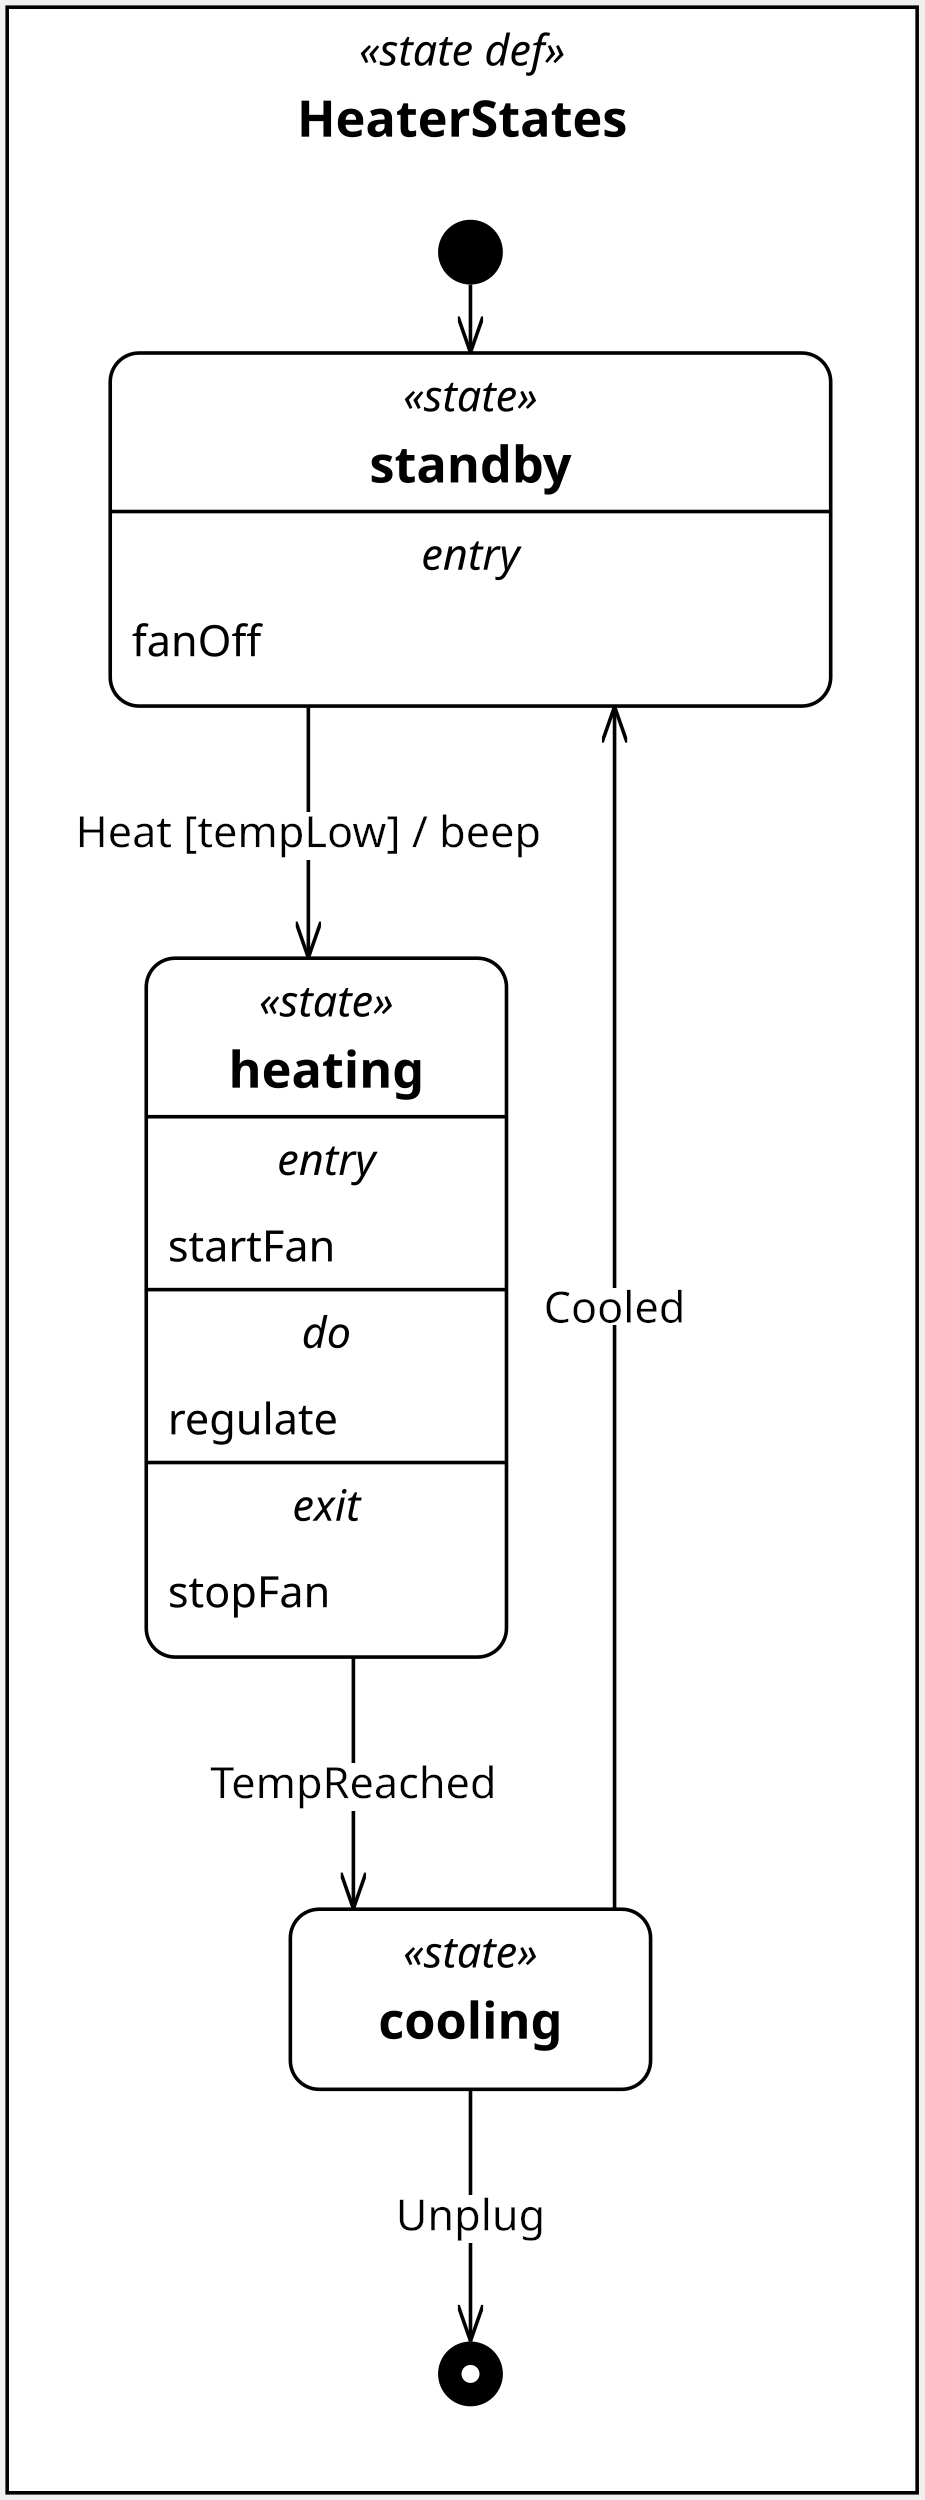
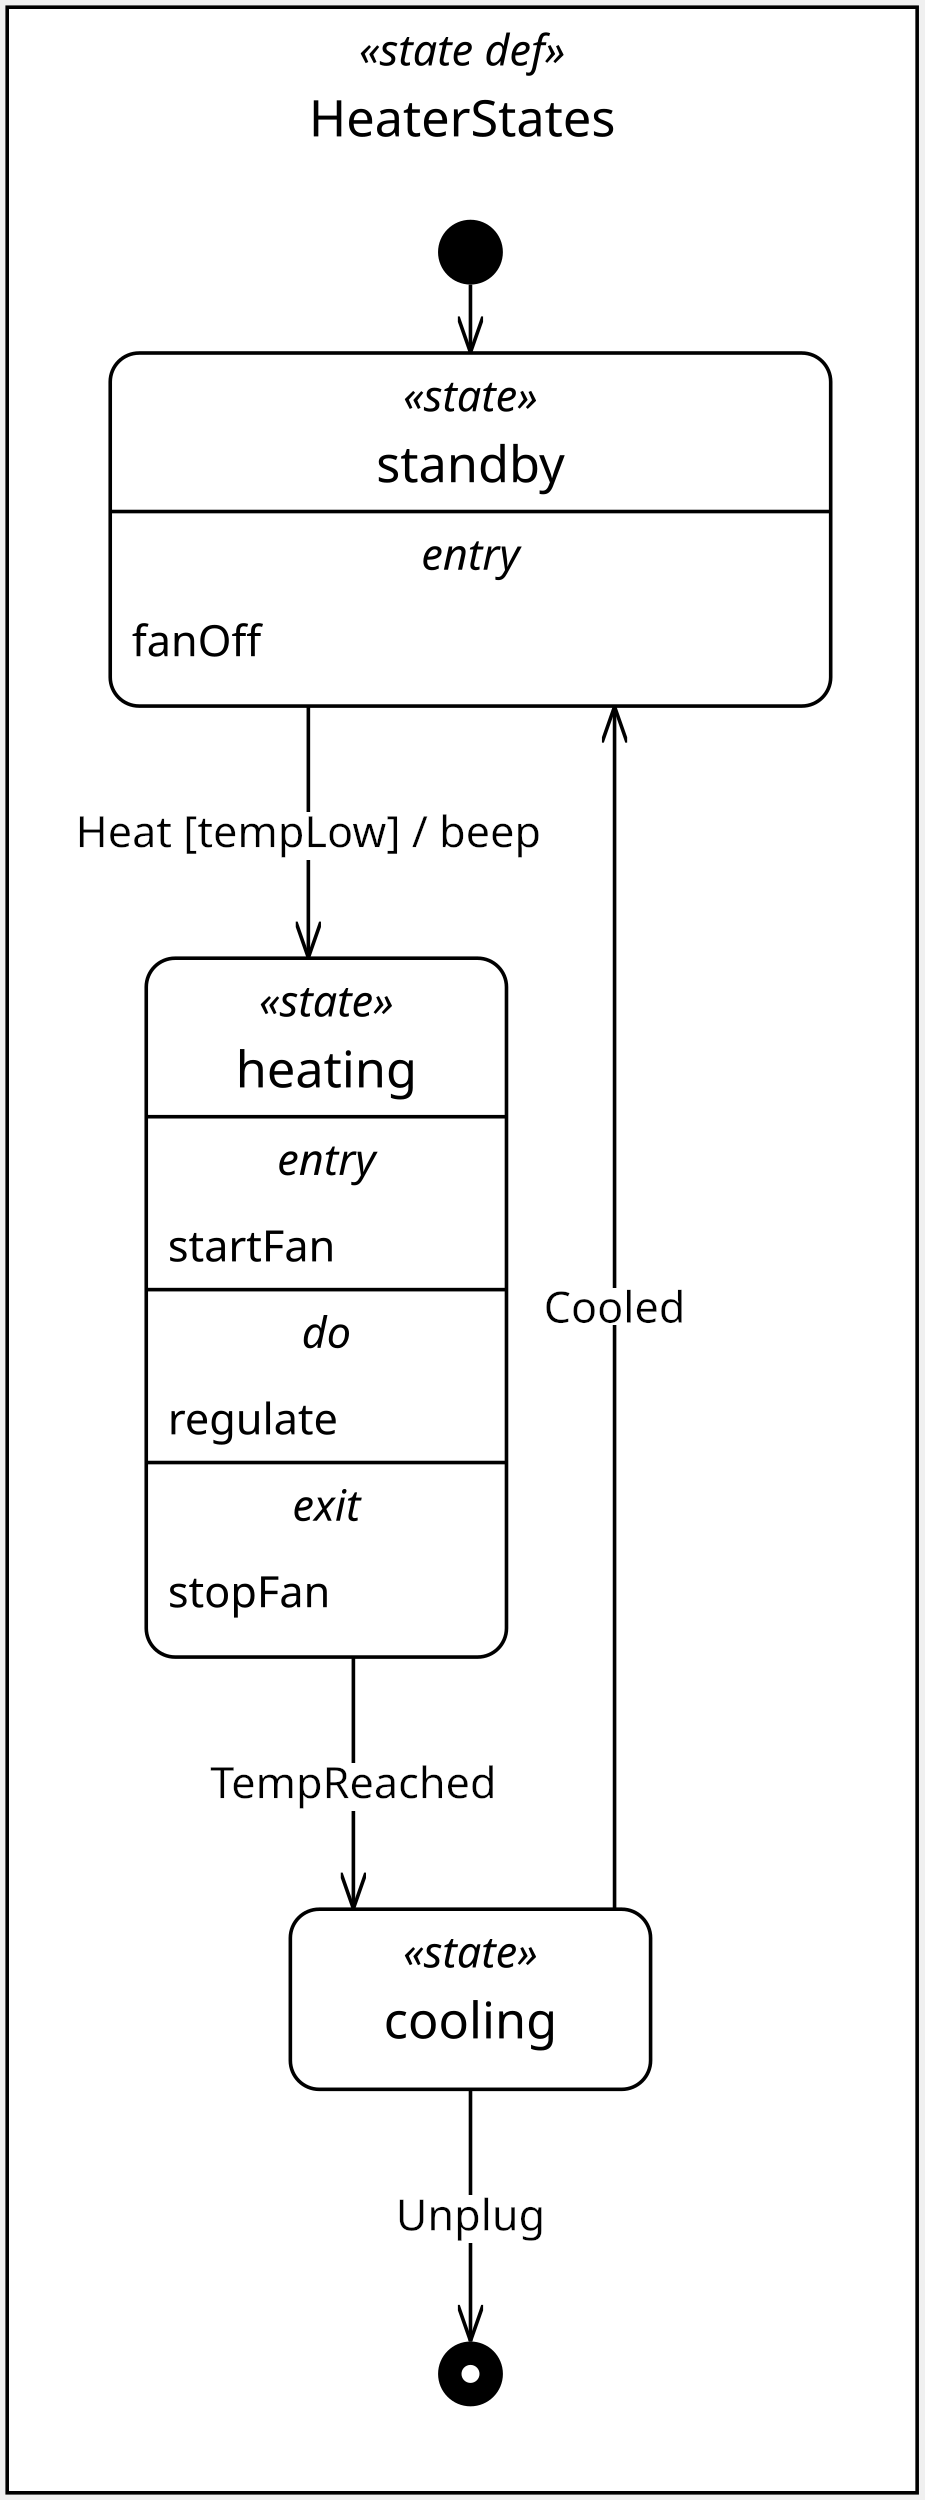
<svg xmlns="http://www.w3.org/2000/svg" width="256.60" height="694.00" viewBox="0 0 256.60 694.00">
  <defs>
    <marker id="line-end-open-chevron" markerWidth="10.165" markerHeight="7" refX="10.165" refY="3.5" orient="auto">
      <polyline points="0 0, 10 3.5, 0 7" fill="none" stroke="#000000" stroke-width="1.00" stroke-linejoin="bevel" />
    </marker>
    <marker id="line-end-hollow-triangle" markerWidth="10.165" markerHeight="7" refX="10.165" refY="3.5" orient="auto">
      <polygon points="0 0, 10 3.5, 0 7" fill="#FFFFFF" stroke="#000000" stroke-width="1.00" stroke-linejoin="bevel" />
    </marker>
    <marker id="line-end-filled-arrow" markerWidth="10.165" markerHeight="7" refX="10.165" refY="3.5" orient="auto">
      <polygon points="0 0, 10 3.5, 0 7" fill="#000000" stroke="#000000" stroke-width="1.00" stroke-linejoin="bevel" />
    </marker>
    <marker id="line-end-hollow-triangle-crossbar" markerWidth="14.665" markerHeight="7" refX="14.665" refY="3.5" orient="auto">
      <polygon points="4.5 0, 14.5 3.5, 4.5 7" fill="#FFFFFF" stroke="#000000" stroke-width="1.00" stroke-linejoin="bevel" />
      <line x1="1" y1="0" x2="1" y2="7" stroke="#000000" stroke-width="1.00" />
    </marker>
    <marker id="line-end-hollow-diamond" markerWidth="14" markerHeight="8" refX="13.277" refY="4" orient="auto">
      <polygon points="1 4, 7 0, 13 4, 7 8" fill="#FFFFFF" stroke="#000000" stroke-width="1.00" stroke-linejoin="bevel" />
    </marker>
    <marker id="line-end-filled-diamond" markerWidth="14" markerHeight="8" refX="13.277" refY="4" orient="auto">
      <polygon points="1 4, 7 0, 13 4, 7 8" fill="#000000" stroke="#000000" stroke-width="1.00" stroke-linejoin="bevel" />
    </marker>
    <marker id="line-end-circle" markerWidth="10" markerHeight="10" refX="9.5" refY="5" orient="auto">
      <circle cx="5" cy="5" r="4" fill="#FFFFFF" stroke="#000000" stroke-width="1.00" />
    </marker>
    <marker id="line-end-bar" markerWidth="4" markerHeight="12" refX="2.5" refY="6" orient="auto">
      <line x1="2" y1="0" x2="2" y2="12" stroke="#000000" stroke-width="1.00" />
    </marker>
    <filter id="label-bg" x="-0.05" y="-0.05" width="1.1" height="1.1">
      <feFlood flood-color="#FFFFFF" />
      <feComposite in="SourceGraphic" operator="over" />
    </filter>
  </defs>
  <rect x="2.00" y="2.00" width="252.60" height="690.00" fill="#FFFFFF" stroke="#000000" stroke-width="1.00" />
  <text x="128.30" y="14.00" font-family="Noto Sans, sans-serif" font-size="12.00" font-style="italic" fill="#000000" text-anchor="middle" dominant-baseline="middle">«state def»</text>
-   <text x="128.30" y="33.00" font-family="Noto Sans, sans-serif" font-size="14.00" font-weight="bold" fill="#000000" text-anchor="middle" dominant-baseline="middle">HeaterStates</text>
+   <text x="128.30" y="33.00" font-family="Noto Sans, sans-serif" font-size="14.00" fill="#000000" text-anchor="middle" dominant-baseline="middle">HeaterStates</text>
  <rect x="30.60" y="98.00" width="200.00" height="98.00" fill="#FFFFFF" stroke="#000000" stroke-width="1.00" rx="8.00" ry="8.00" />
  <text x="130.60" y="110.00" font-family="Noto Sans, sans-serif" font-size="12.00" font-style="italic" fill="#000000" text-anchor="middle" dominant-baseline="middle">«state»</text>
-   <text x="130.60" y="129.00" font-family="Noto Sans, sans-serif" font-size="14.00" font-weight="bold" fill="#000000" text-anchor="middle" dominant-baseline="middle">standby</text>
+   <text x="130.60" y="129.00" font-family="Noto Sans, sans-serif" font-size="14.00" fill="#000000" text-anchor="middle" dominant-baseline="middle">standby</text>
  <line x1="30.60" y1="142.00" x2="230.60" y2="142.00" stroke="#000000" stroke-width="1.00" />
  <text x="130.60" y="154.00" font-family="Noto Sans, sans-serif" font-size="12.00" font-style="italic" fill="#000000" text-anchor="middle" dominant-baseline="middle">entry</text>
  <text x="36.60" y="178.00" font-family="Noto Sans, sans-serif" font-size="12.00" fill="#000000" text-anchor="start" dominant-baseline="middle">fanOff</text>
  <rect x="40.60" y="266.00" width="100.00" height="194.00" fill="#FFFFFF" stroke="#000000" stroke-width="1.00" rx="8.00" ry="8.00" />
  <text x="90.60" y="278.00" font-family="Noto Sans, sans-serif" font-size="12.00" font-style="italic" fill="#000000" text-anchor="middle" dominant-baseline="middle">«state»</text>
-   <text x="90.60" y="297.00" font-family="Noto Sans, sans-serif" font-size="14.00" font-weight="bold" fill="#000000" text-anchor="middle" dominant-baseline="middle">heating</text>
+   <text x="90.60" y="297.00" font-family="Noto Sans, sans-serif" font-size="14.00" fill="#000000" text-anchor="middle" dominant-baseline="middle">heating</text>
  <line x1="40.60" y1="310.00" x2="140.60" y2="310.00" stroke="#000000" stroke-width="1.00" />
  <text x="90.60" y="322.00" font-family="Noto Sans, sans-serif" font-size="12.00" font-style="italic" fill="#000000" text-anchor="middle" dominant-baseline="middle">entry</text>
  <text x="46.60" y="346.00" font-family="Noto Sans, sans-serif" font-size="12.00" fill="#000000" text-anchor="start" dominant-baseline="middle">startFan</text>
  <line x1="40.60" y1="358.00" x2="140.60" y2="358.00" stroke="#000000" stroke-width="1.00" />
  <text x="90.60" y="370.00" font-family="Noto Sans, sans-serif" font-size="12.00" font-style="italic" fill="#000000" text-anchor="middle" dominant-baseline="middle">do</text>
  <text x="46.60" y="394.00" font-family="Noto Sans, sans-serif" font-size="12.00" fill="#000000" text-anchor="start" dominant-baseline="middle">regulate</text>
  <line x1="40.60" y1="406.00" x2="140.60" y2="406.00" stroke="#000000" stroke-width="1.00" />
  <text x="90.60" y="418.00" font-family="Noto Sans, sans-serif" font-size="12.00" font-style="italic" fill="#000000" text-anchor="middle" dominant-baseline="middle">exit</text>
  <text x="46.60" y="442.00" font-family="Noto Sans, sans-serif" font-size="12.00" fill="#000000" text-anchor="start" dominant-baseline="middle">stopFan</text>
  <rect x="80.60" y="530.00" width="100.00" height="50.00" fill="#FFFFFF" stroke="#000000" stroke-width="1.00" rx="8.00" ry="8.00" />
  <text x="130.60" y="542.00" font-family="Noto Sans, sans-serif" font-size="12.00" font-style="italic" fill="#000000" text-anchor="middle" dominant-baseline="middle">«state»</text>
-   <text x="130.60" y="561.00" font-family="Noto Sans, sans-serif" font-size="14.00" font-weight="bold" fill="#000000" text-anchor="middle" dominant-baseline="middle">cooling</text>
+   <text x="130.60" y="561.00" font-family="Noto Sans, sans-serif" font-size="14.00" fill="#000000" text-anchor="middle" dominant-baseline="middle">cooling</text>
  <circle cx="130.61" cy="659.00" r="9.00" fill="#000000" />
  <circle cx="130.61" cy="659.00" r="3.00" fill="white" stroke="#000000" stroke-width="1.00" />
  <circle cx="130.60" cy="70.00" r="9.00" fill="#000000" />
  <path d="M 130.60 79.00 L 130.60 98.00" fill="none" stroke="#000000" stroke-width="1.00" marker-end="url(#line-end-open-chevron)" />
  <path d="M 85.60 196.00 L 85.60 266.00" fill="none" stroke="#000000" stroke-width="1.00" marker-end="url(#line-end-open-chevron)" />
  <path d="M 98.10 460.00 L 98.10 530.00" fill="none" stroke="#000000" stroke-width="1.00" marker-end="url(#line-end-open-chevron)" />
  <path d="M 170.60 530.00 L 170.60 196.00" fill="none" stroke="#000000" stroke-width="1.00" marker-end="url(#line-end-open-chevron)" />
  <path d="M 130.61 580.00 L 130.61 650.00" fill="none" stroke="#000000" stroke-width="1.00" marker-end="url(#line-end-open-chevron)" />
  <text x="85.60" y="231.00" font-family="Noto Sans, sans-serif" font-size="12.00" fill="#000000" text-anchor="middle" dominant-baseline="middle" filter="url(#label-bg)">Heat [tempLow] / beep</text>
  <text x="98.10" y="495.00" font-family="Noto Sans, sans-serif" font-size="12.00" fill="#000000" text-anchor="middle" dominant-baseline="middle" filter="url(#label-bg)">TempReached</text>
  <text x="170.60" y="363.00" font-family="Noto Sans, sans-serif" font-size="12.00" fill="#000000" text-anchor="middle" dominant-baseline="middle" filter="url(#label-bg)">Cooled</text>
  <text x="130.61" y="615.00" font-family="Noto Sans, sans-serif" font-size="12.00" fill="#000000" text-anchor="middle" dominant-baseline="middle" filter="url(#label-bg)">Unplug</text>
</svg>
